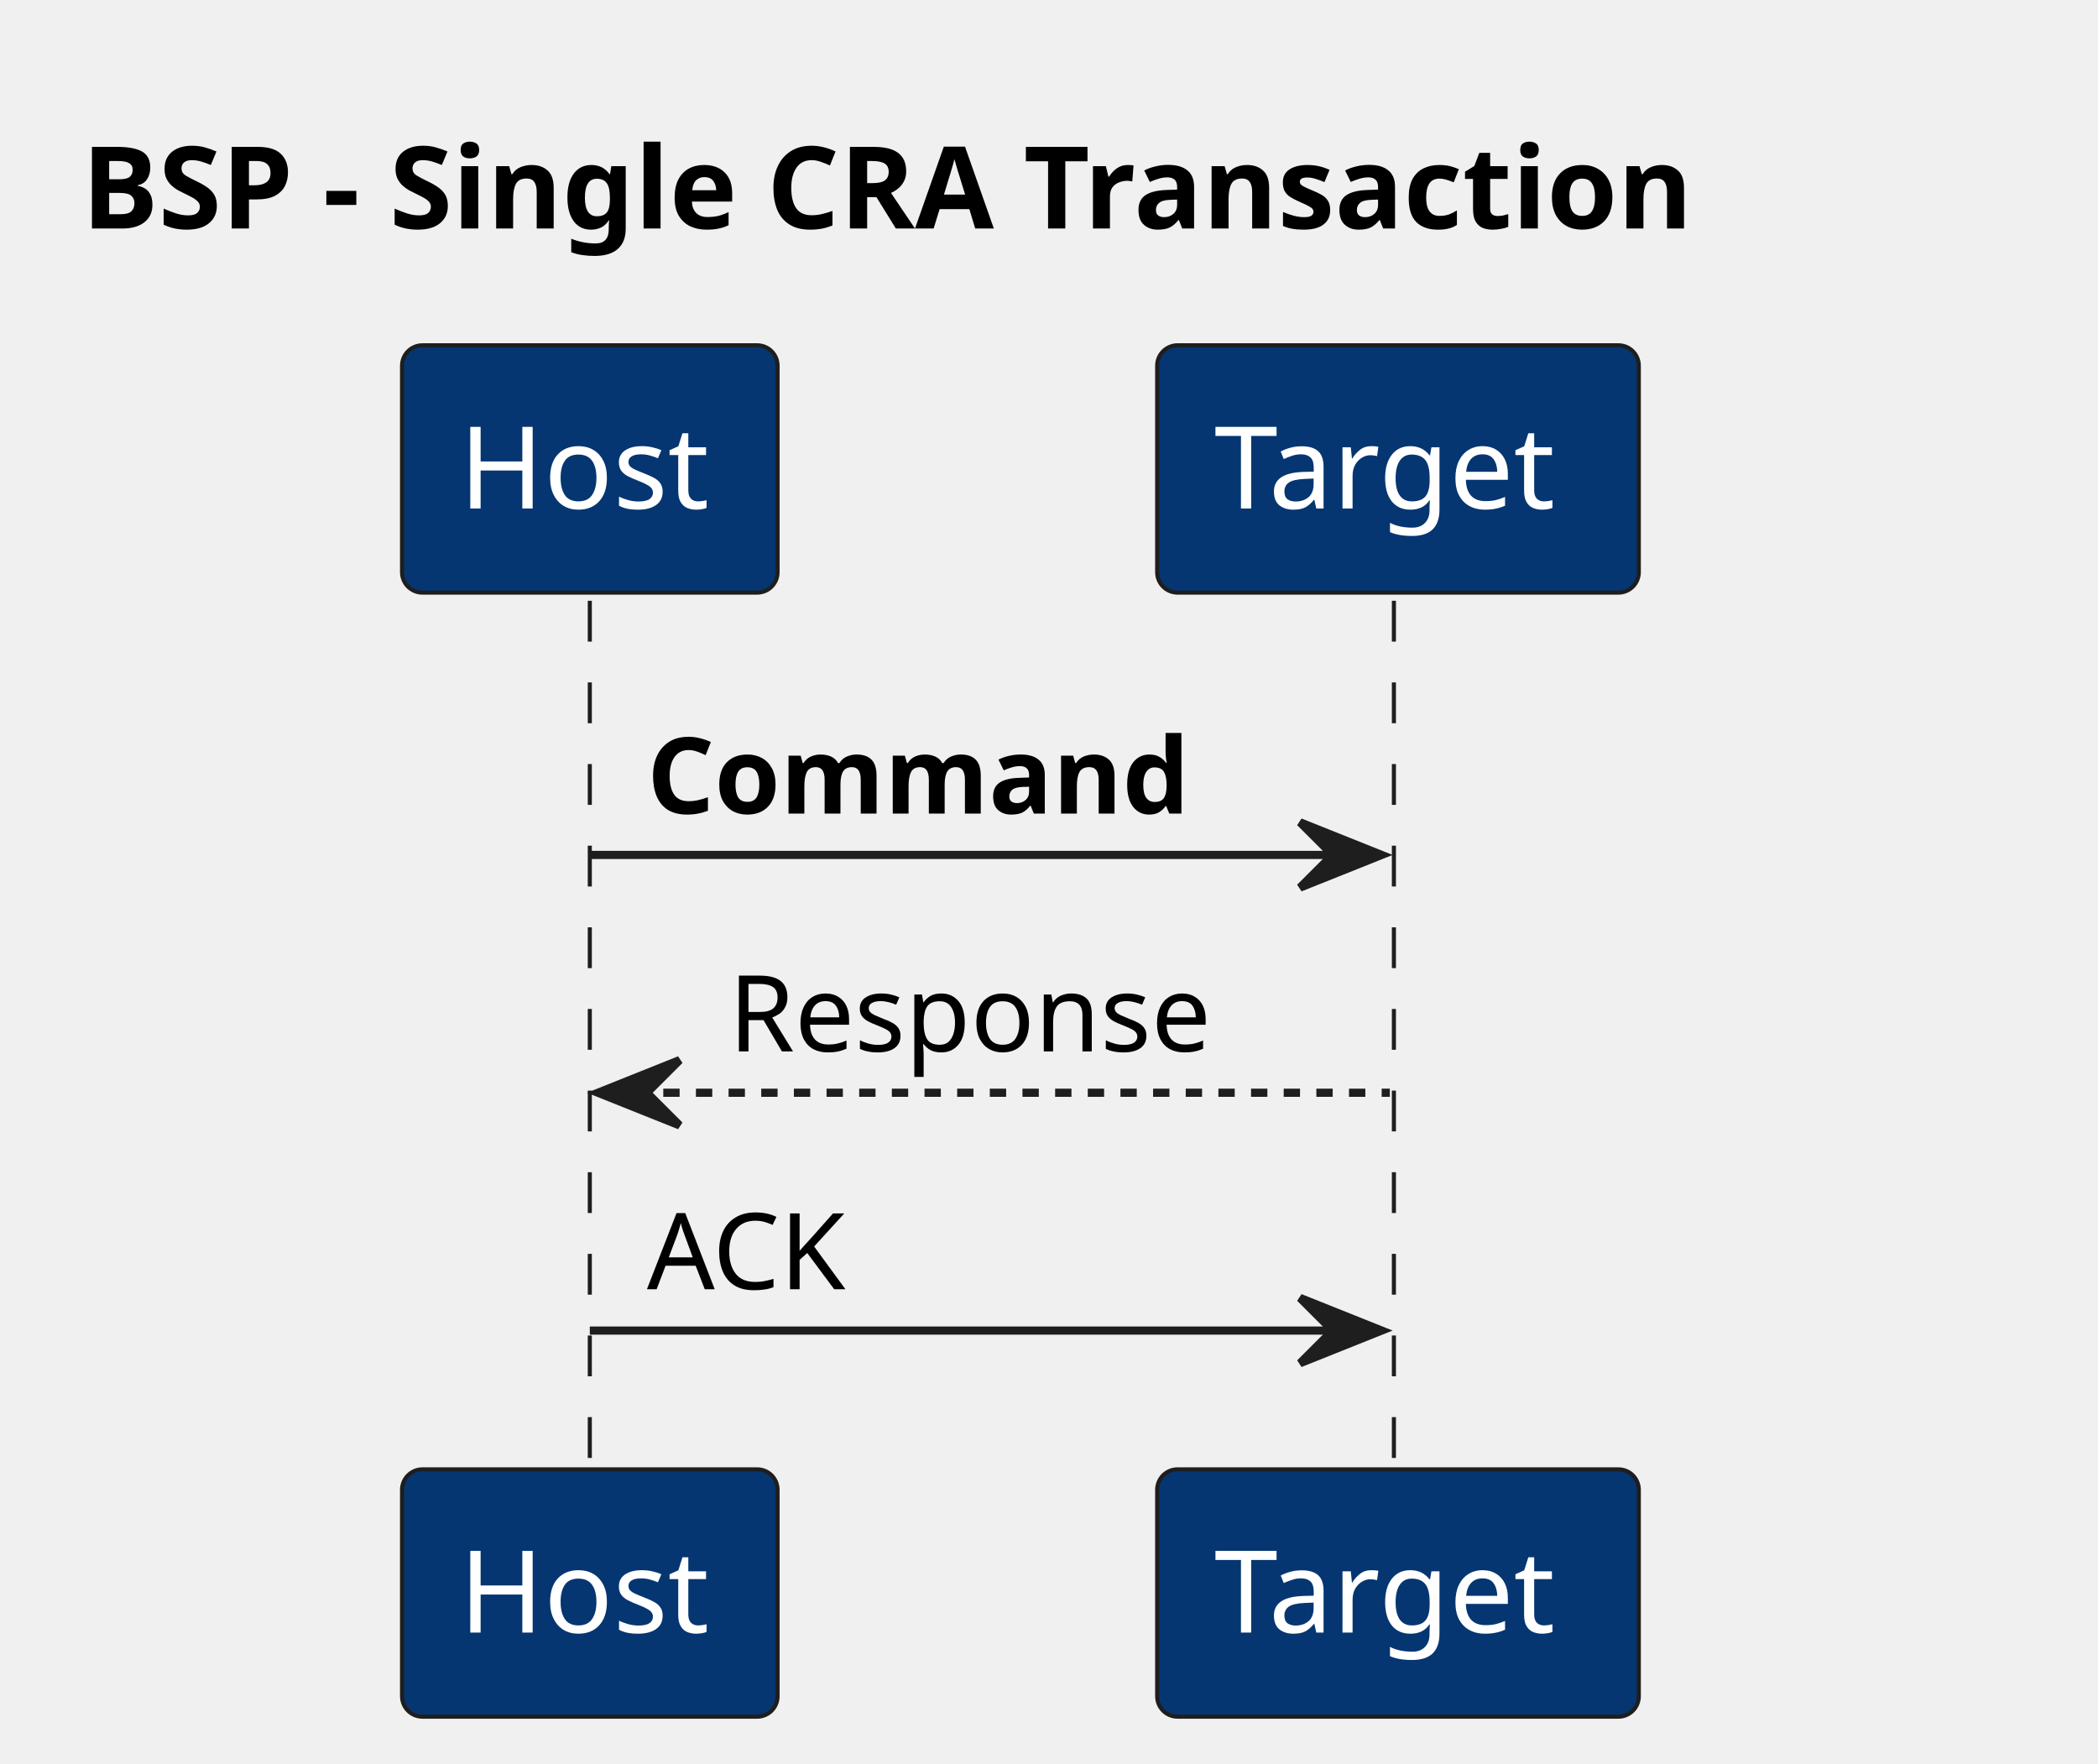
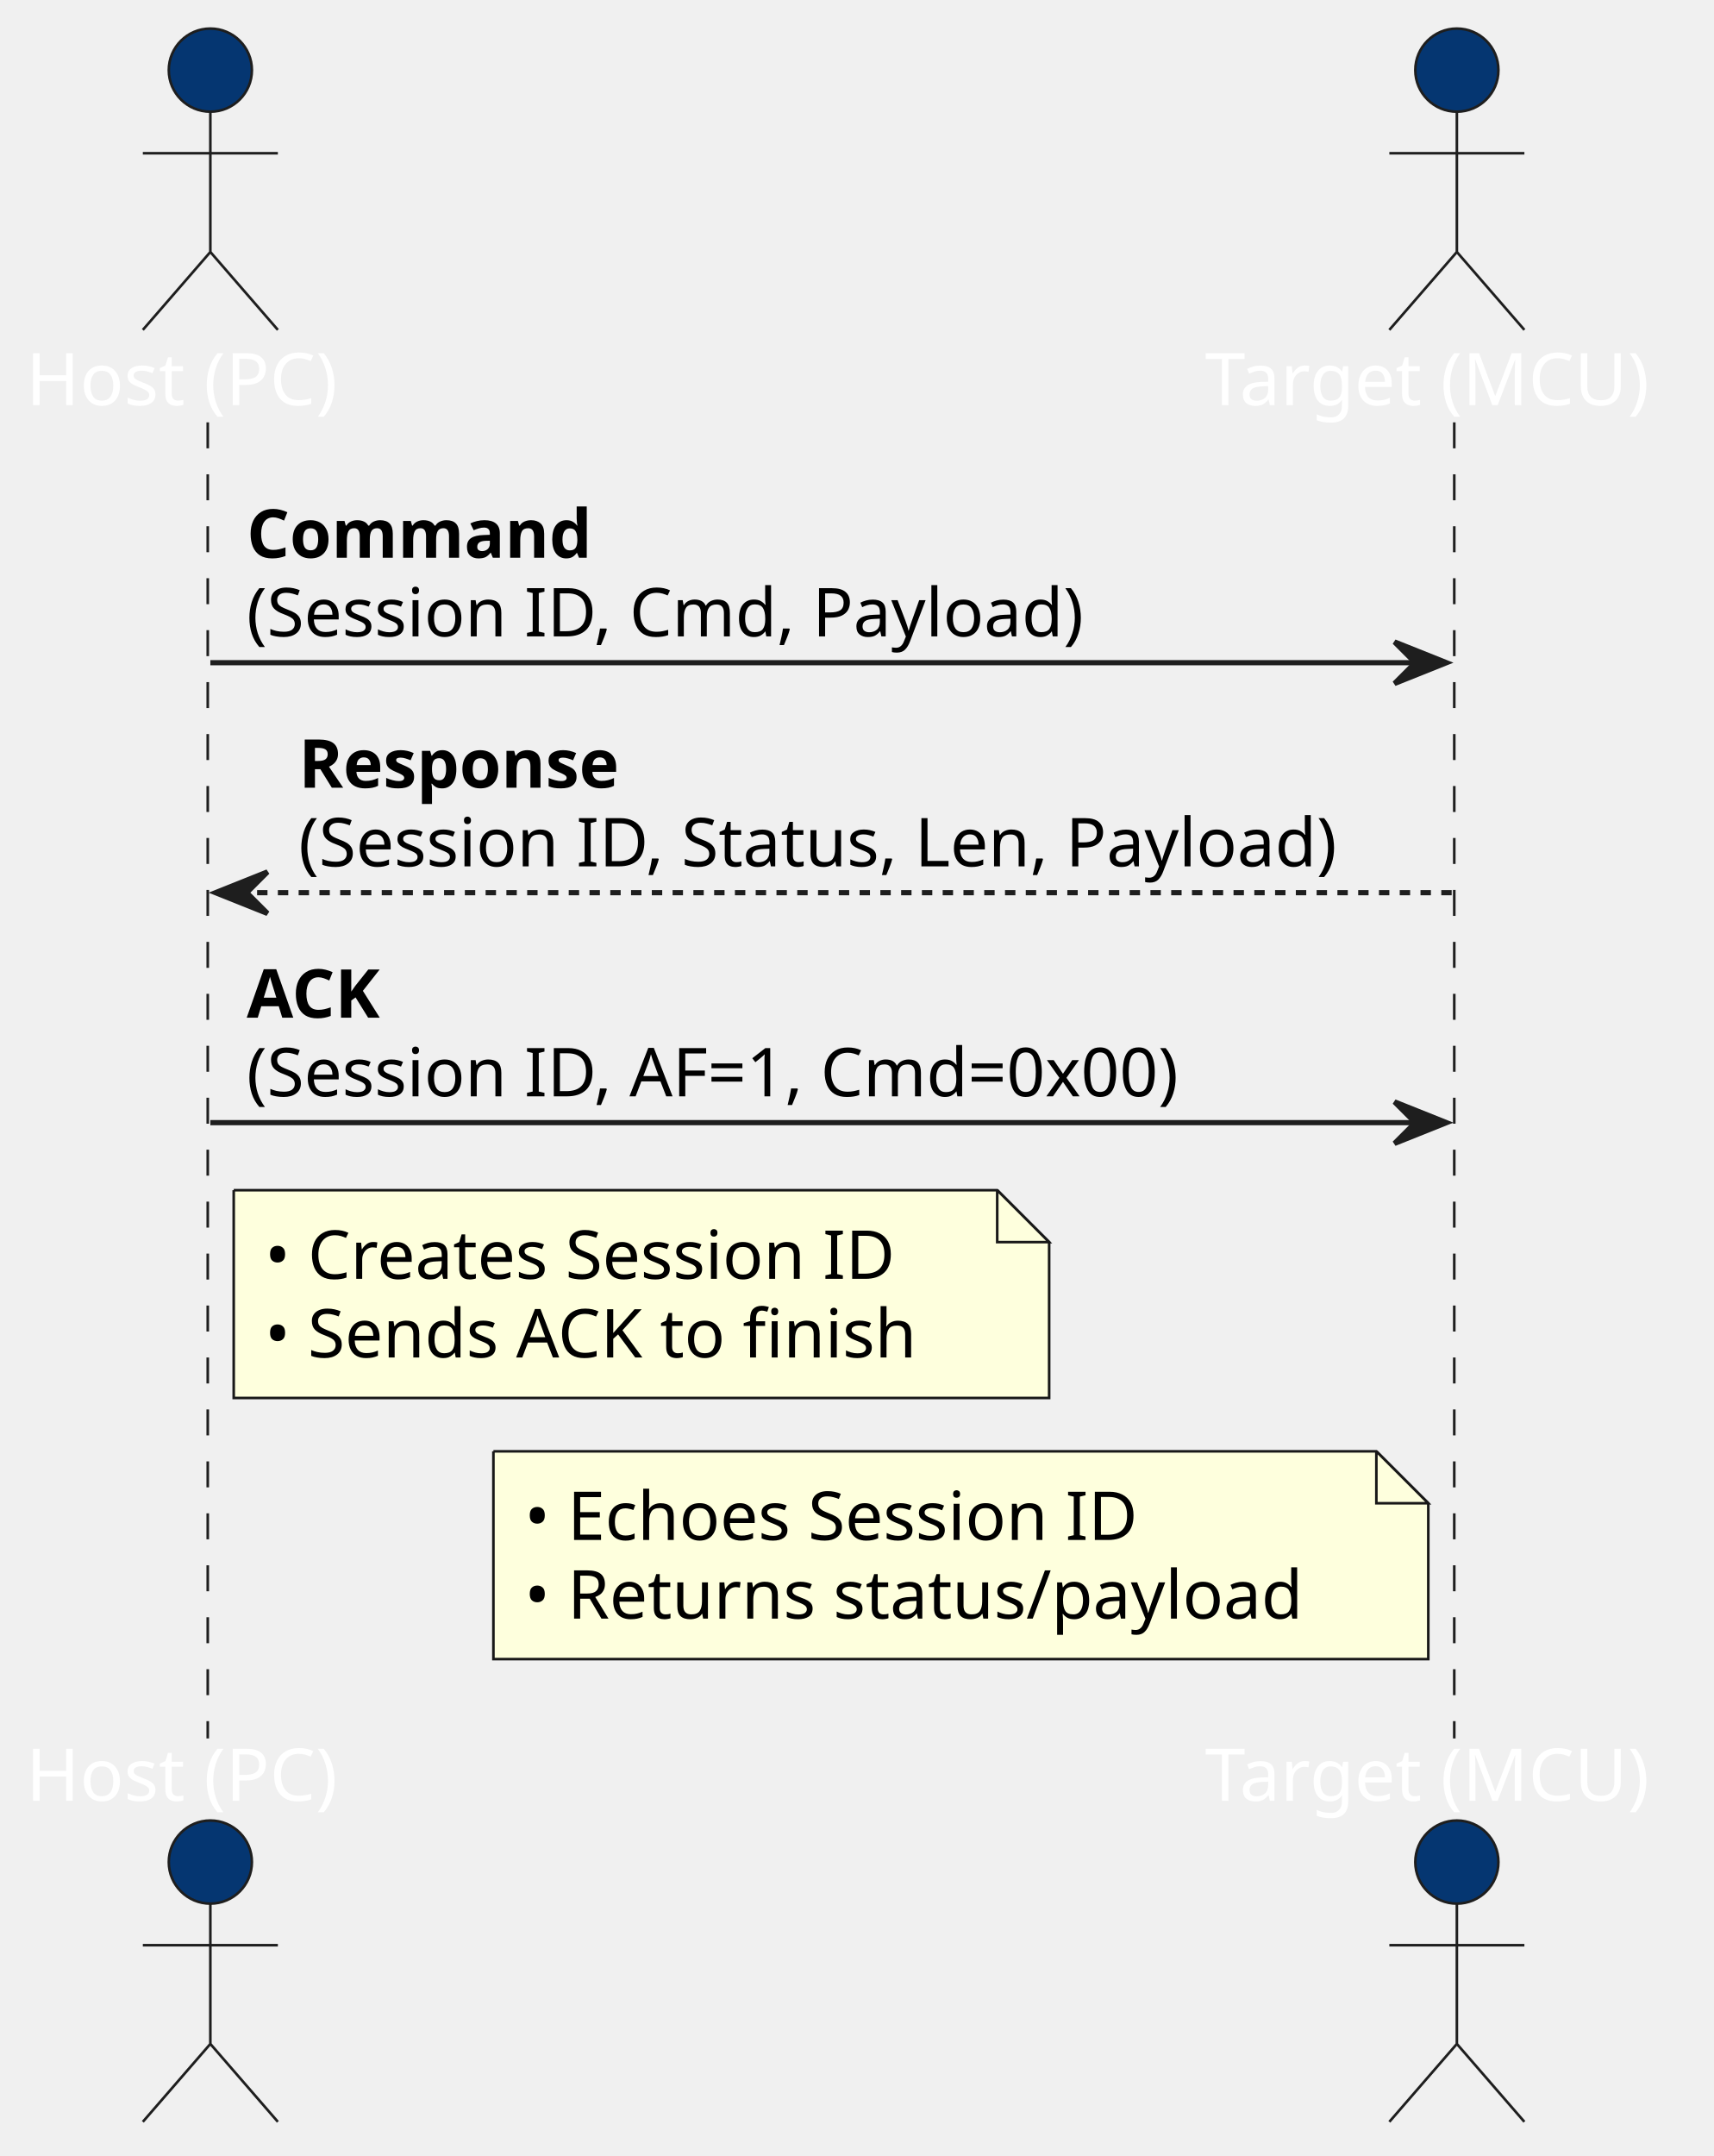
- <svg xmlns="http://www.w3.org/2000/svg" contentStyleType="text/css" height="216px" preserveAspectRatio="none" style="width:257px;height:216px;background:#FFFFFF;" version="1.1" viewBox="0 0 257 216" width="257px" zoomAndPan="magnify">
+ <svg xmlns="http://www.w3.org/2000/svg" contentStyleType="text/css" height="415px" preserveAspectRatio="none" style="width:330px;height:415px;background:#FFFFFF;" version="1.1" viewBox="0 0 330 415" width="330px" zoomAndPan="magnify">
  <defs />
  <g>
-     <text fill="#000000" font-family="sans-serif" font-size="14" font-weight="bold" lengthAdjust="spacing" textLength="229" x="10" y="27.995">BSP - Single CRA Transaction</text>
-     <line style="stroke:#1E1E1E;stroke-width:0.5;stroke-dasharray:5.0,5.0;" x1="72.25" x2="72.25" y1="73.594" y2="180.992" />
-     <line style="stroke:#1E1E1E;stroke-width:0.5;stroke-dasharray:5.0,5.0;" x1="170.75" x2="170.75" y1="73.594" y2="180.992" />
-     <rect fill="#053671" height="30.297" rx="2.5" ry="2.5" style="stroke:#1E1E1E;stroke-width:0.5;" width="46" x="49.25" y="42.297" />
-     <text fill="#FFFFFF" font-family="sans-serif" font-size="14" lengthAdjust="spacing" textLength="32" x="56.25" y="62.292">Host</text>
-     <rect fill="#053671" height="30.297" rx="2.5" ry="2.5" style="stroke:#1E1E1E;stroke-width:0.5;" width="46" x="49.25" y="179.992" />
-     <text fill="#FFFFFF" font-family="sans-serif" font-size="14" lengthAdjust="spacing" textLength="32" x="56.25" y="199.987">Host</text>
-     <rect fill="#053671" height="30.297" rx="2.5" ry="2.5" style="stroke:#1E1E1E;stroke-width:0.5;" width="59" x="141.75" y="42.297" />
-     <text fill="#FFFFFF" font-family="sans-serif" font-size="14" lengthAdjust="spacing" textLength="45" x="148.75" y="62.292">Target</text>
-     <rect fill="#053671" height="30.297" rx="2.5" ry="2.5" style="stroke:#1E1E1E;stroke-width:0.5;" width="59" x="141.75" y="179.992" />
-     <text fill="#FFFFFF" font-family="sans-serif" font-size="14" lengthAdjust="spacing" textLength="45" x="148.75" y="199.987">Target</text>
-     <polygon fill="#1E1E1E" points="159.25,100.727,169.25,104.727,159.25,108.727,163.25,104.727" style="stroke:#1E1E1E;stroke-width:1.0;" />
-     <line style="stroke:#1E1E1E;stroke-width:1.0;" x1="72.25" x2="165.25" y1="104.727" y2="104.727" />
-     <text fill="#000000" font-family="sans-serif" font-size="13" font-weight="bold" lengthAdjust="spacing" textLength="75" x="79.25" y="99.661">Command</text>
-     <polygon fill="#1E1E1E" points="83.25,129.859,73.25,133.859,83.25,137.859,79.25,133.859" style="stroke:#1E1E1E;stroke-width:1.0;" />
-     <line style="stroke:#1E1E1E;stroke-width:1.0;stroke-dasharray:2.0,2.0;" x1="77.25" x2="170.25" y1="133.859" y2="133.859" />
-     <text fill="#000000" font-family="sans-serif" font-size="13" lengthAdjust="spacing" textLength="62" x="89.25" y="128.793">Response</text>
-     <polygon fill="#1E1E1E" points="159.25,158.992,169.25,162.992,159.25,166.992,163.25,162.992" style="stroke:#1E1E1E;stroke-width:1.0;" />
-     <line style="stroke:#1E1E1E;stroke-width:1.0;" x1="72.25" x2="165.25" y1="162.992" y2="162.992" />
-     <text fill="#000000" font-family="sans-serif" font-size="13" lengthAdjust="spacing" textLength="26" x="79.25" y="157.926">ACK</text>
+     <line style="stroke:#1E1E1E;stroke-width:0.5;stroke-dasharray:5.0,5.0;" x1="40" x2="40" y1="81.297" y2="334.625" />
+     <line style="stroke:#1E1E1E;stroke-width:0.5;stroke-dasharray:5.0,5.0;" x1="280" x2="280" y1="81.297" y2="334.625" />
+     <text fill="#FFFFFF" font-family="sans-serif" font-size="14" lengthAdjust="spacing" textLength="65" x="5" y="77.995">Host (PC)</text>
+     <ellipse cx="40.5" cy="13.5" fill="#053671" rx="8" ry="8" style="stroke:#1E1E1E;stroke-width:0.5;" />
+     <path d="M40.5,21.5 L40.5,48.5 M27.5,29.5 L53.5,29.5 M40.5,48.5 L27.5,63.5 M40.5,48.5 L53.5,63.5 " fill="none" style="stroke:#1E1E1E;stroke-width:0.5;" />
+     <text fill="#FFFFFF" font-family="sans-serif" font-size="14" lengthAdjust="spacing" textLength="65" x="5" y="346.62">Host (PC)</text>
+     <ellipse cx="40.5" cy="358.422" fill="#053671" rx="8" ry="8" style="stroke:#1E1E1E;stroke-width:0.5;" />
+     <path d="M40.5,366.422 L40.5,393.422 M27.5,374.422 L53.5,374.422 M40.5,393.422 L27.5,408.422 M40.5,393.422 L53.5,408.422 " fill="none" style="stroke:#1E1E1E;stroke-width:0.5;" />
+     <text fill="#FFFFFF" font-family="sans-serif" font-size="14" lengthAdjust="spacing" textLength="91" x="232" y="77.995">Target (MCU)</text>
+     <ellipse cx="280.5" cy="13.5" fill="#053671" rx="8" ry="8" style="stroke:#1E1E1E;stroke-width:0.5;" />
+     <path d="M280.5,21.5 L280.5,48.5 M267.5,29.5 L293.5,29.5 M280.5,48.5 L267.5,63.5 M280.5,48.5 L293.5,63.5 " fill="none" style="stroke:#1E1E1E;stroke-width:0.5;" />
+     <text fill="#FFFFFF" font-family="sans-serif" font-size="14" lengthAdjust="spacing" textLength="91" x="232" y="346.62">Target (MCU)</text>
+     <ellipse cx="280.5" cy="358.422" fill="#053671" rx="8" ry="8" style="stroke:#1E1E1E;stroke-width:0.5;" />
+     <path d="M280.5,366.422 L280.5,393.422 M267.5,374.422 L293.5,374.422 M280.5,393.422 L267.5,408.422 M280.5,393.422 L293.5,408.422 " fill="none" style="stroke:#1E1E1E;stroke-width:0.5;" />
+     <polygon fill="#1E1E1E" points="268.5,123.562,278.5,127.562,268.5,131.562,272.5,127.562" style="stroke:#1E1E1E;stroke-width:1.0;" />
+     <line style="stroke:#1E1E1E;stroke-width:1.0;" x1="40.5" x2="274.5" y1="127.562" y2="127.562" />
+     <text fill="#000000" font-family="sans-serif" font-size="13" font-weight="bold" lengthAdjust="spacing" textLength="75" x="47.5" y="107.364">Command</text>
+     <text fill="#000000" font-family="sans-serif" font-size="13" lengthAdjust="spacing" textLength="173" x="47.5" y="122.497">(Session ID, Cmd, Payload)</text>
+     <polygon fill="#1E1E1E" points="51.5,167.828,41.5,171.828,51.5,175.828,47.5,171.828" style="stroke:#1E1E1E;stroke-width:1.0;" />
+     <line style="stroke:#1E1E1E;stroke-width:1.0;stroke-dasharray:2.0,2.0;" x1="45.5" x2="279.5" y1="171.828" y2="171.828" />
+     <text fill="#000000" font-family="sans-serif" font-size="13" font-weight="bold" lengthAdjust="spacing" textLength="72" x="57.5" y="151.629">Response</text>
+     <text fill="#000000" font-family="sans-serif" font-size="13" lengthAdjust="spacing" textLength="216" x="57.5" y="166.762">(Session ID, Status, Len, Payload)</text>
+     <polygon fill="#1E1E1E" points="268.5,212.094,278.5,216.094,268.5,220.094,272.5,216.094" style="stroke:#1E1E1E;stroke-width:1.0;" />
+     <line style="stroke:#1E1E1E;stroke-width:1.0;" x1="40.5" x2="274.5" y1="216.094" y2="216.094" />
+     <text fill="#000000" font-family="sans-serif" font-size="13" font-weight="bold" lengthAdjust="spacing" textLength="30" x="47.5" y="195.895">ACK</text>
+     <text fill="#000000" font-family="sans-serif" font-size="13" lengthAdjust="spacing" textLength="200" x="47.5" y="211.028">(Session ID, AF=1, Cmd=0x00)</text>
+     <path d="M45,229.094 L45,269.094 L202,269.094 L202,239.094 L192,229.094 L45,229.094 " fill="#FEFFDD" style="stroke:#181818;stroke-width:0.5;" />
+     <path d="M192,229.094 L192,239.094 L202,239.094 L192,229.094 " fill="#FEFFDD" style="stroke:#181818;stroke-width:0.5;" />
+     <text fill="#000000" font-family="sans-serif" font-size="13" lengthAdjust="spacing" textLength="133" x="51" y="246.161">• Creates Session ID</text>
+     <text fill="#000000" font-family="sans-serif" font-size="13" lengthAdjust="spacing" textLength="136" x="51" y="261.293">• Sends ACK to finish</text>
+     <path d="M95,279.359 L95,319.359 L275,319.359 L275,289.359 L265,279.359 L95,279.359 " fill="#FEFFDD" style="stroke:#181818;stroke-width:0.5;" />
+     <path d="M265,279.359 L265,289.359 L275,289.359 L265,279.359 " fill="#FEFFDD" style="stroke:#181818;stroke-width:0.5;" />
+     <text fill="#000000" font-family="sans-serif" font-size="13" lengthAdjust="spacing" textLength="129" x="101" y="296.426">• Echoes Session ID</text>
+     <text fill="#000000" font-family="sans-serif" font-size="13" lengthAdjust="spacing" textLength="159" x="101" y="311.559">• Returns status/payload</text>
  </g>
</svg>
